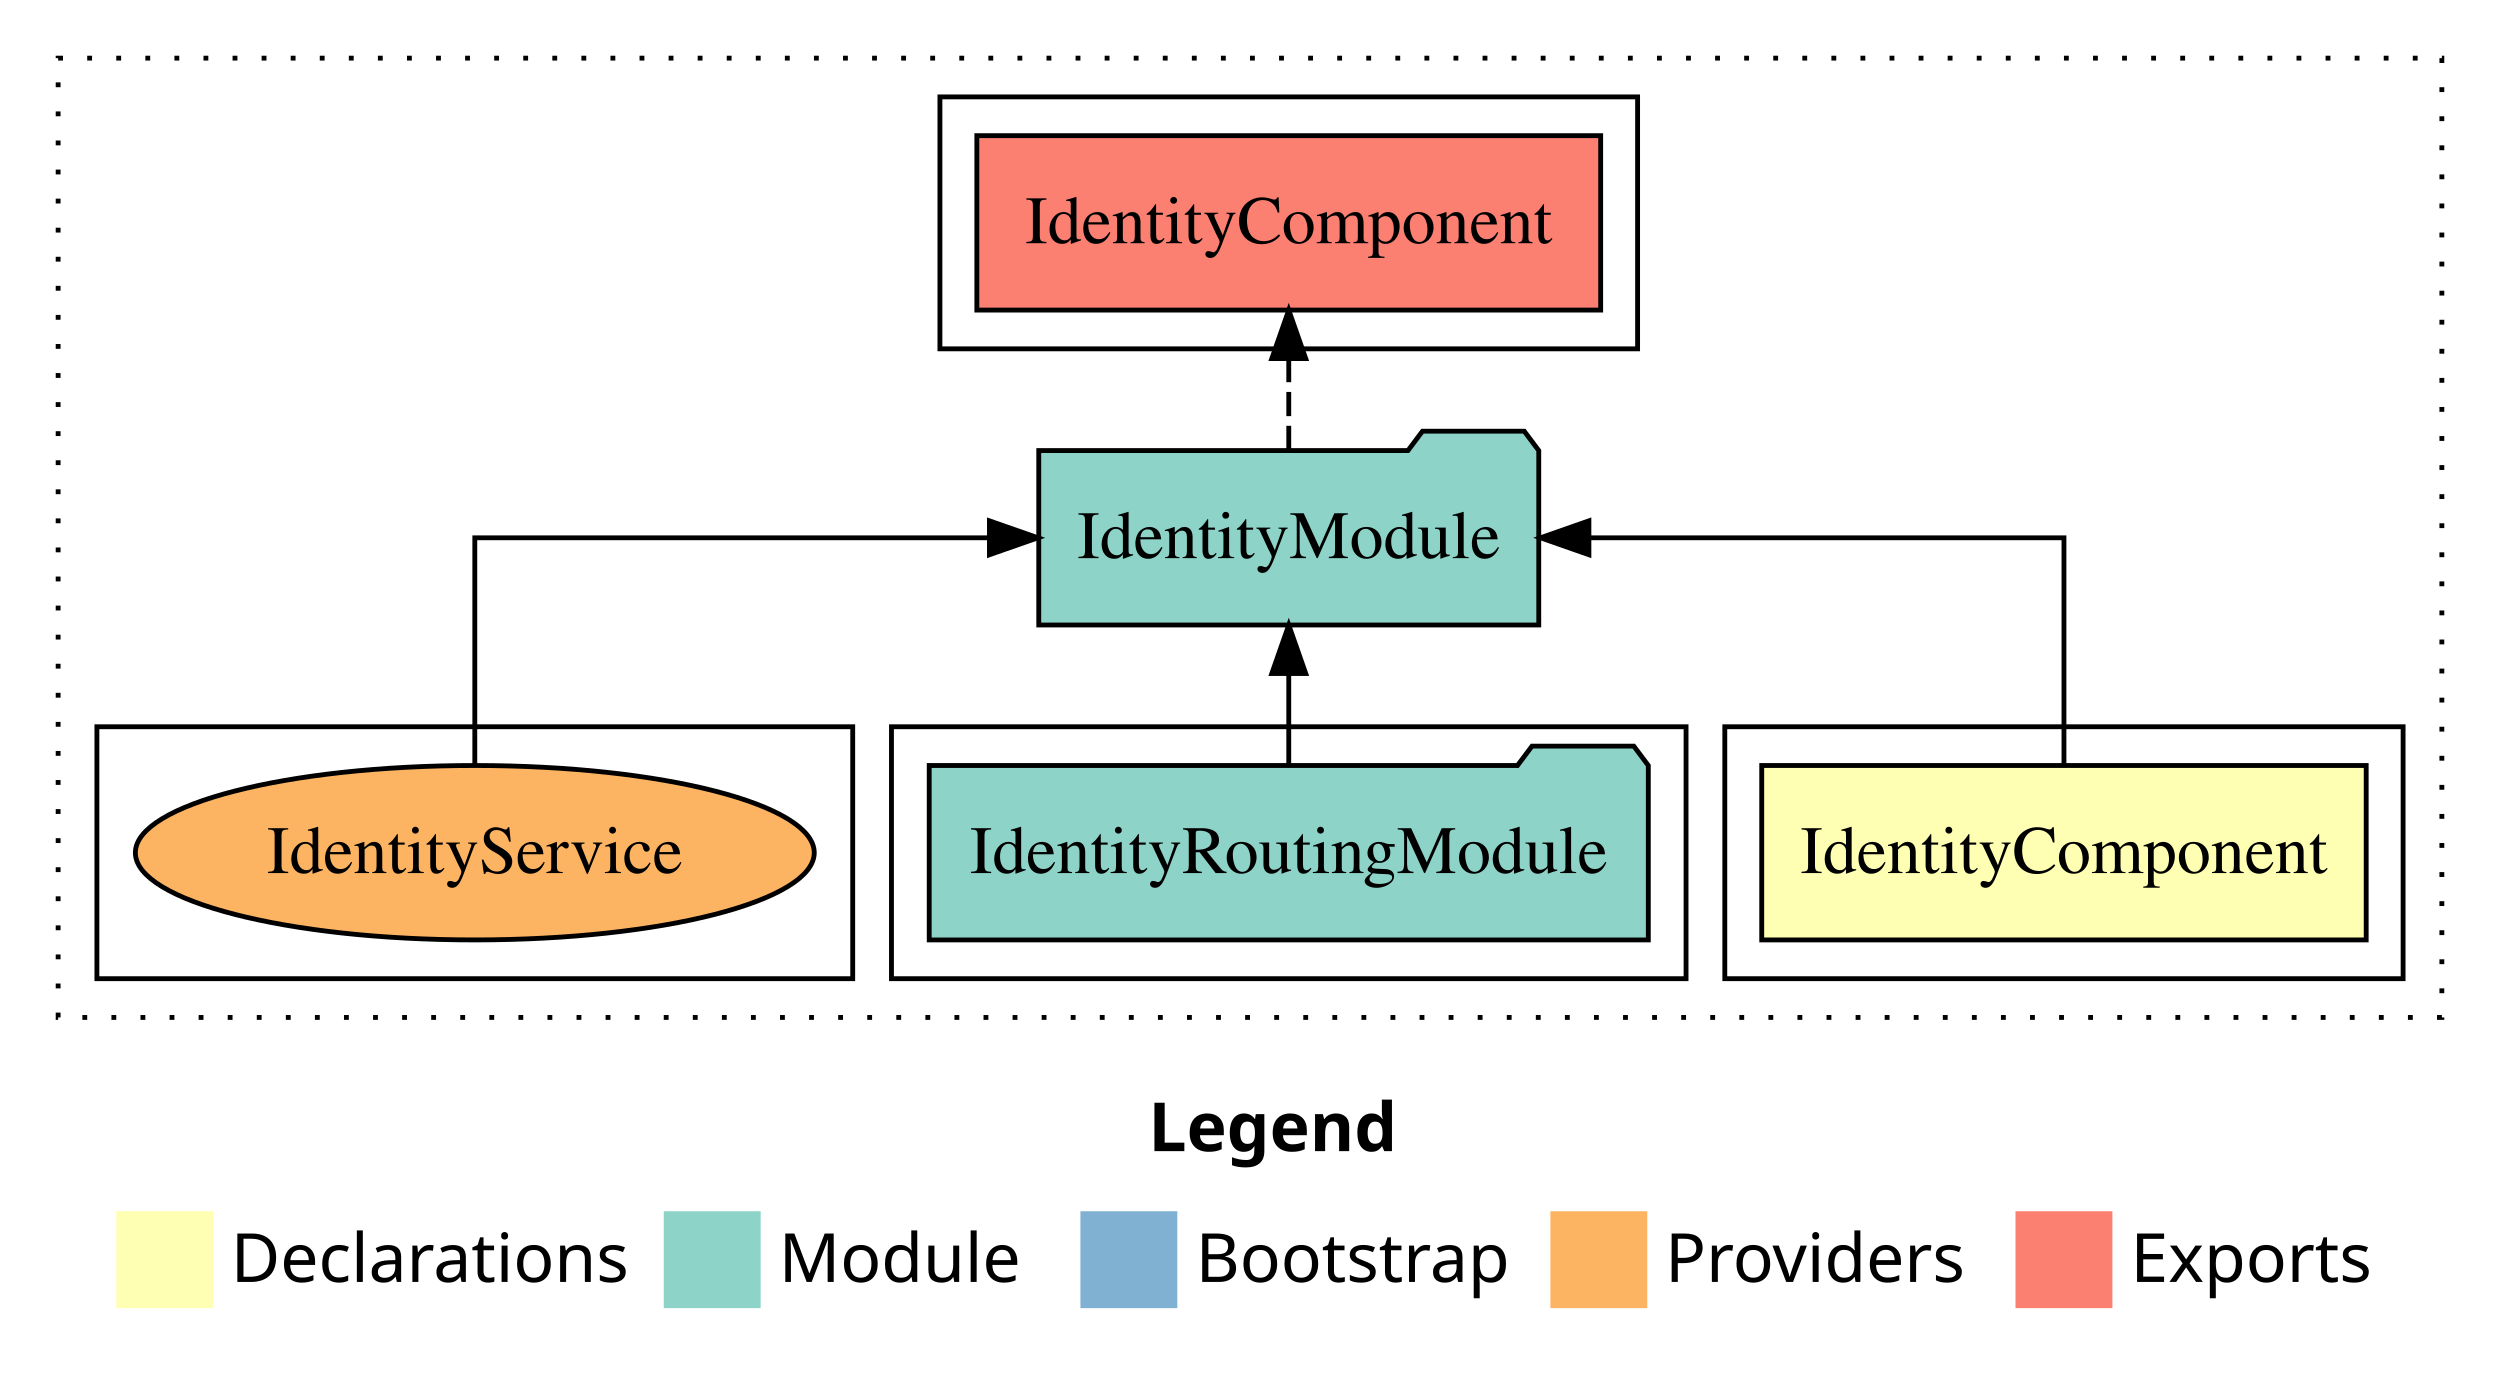
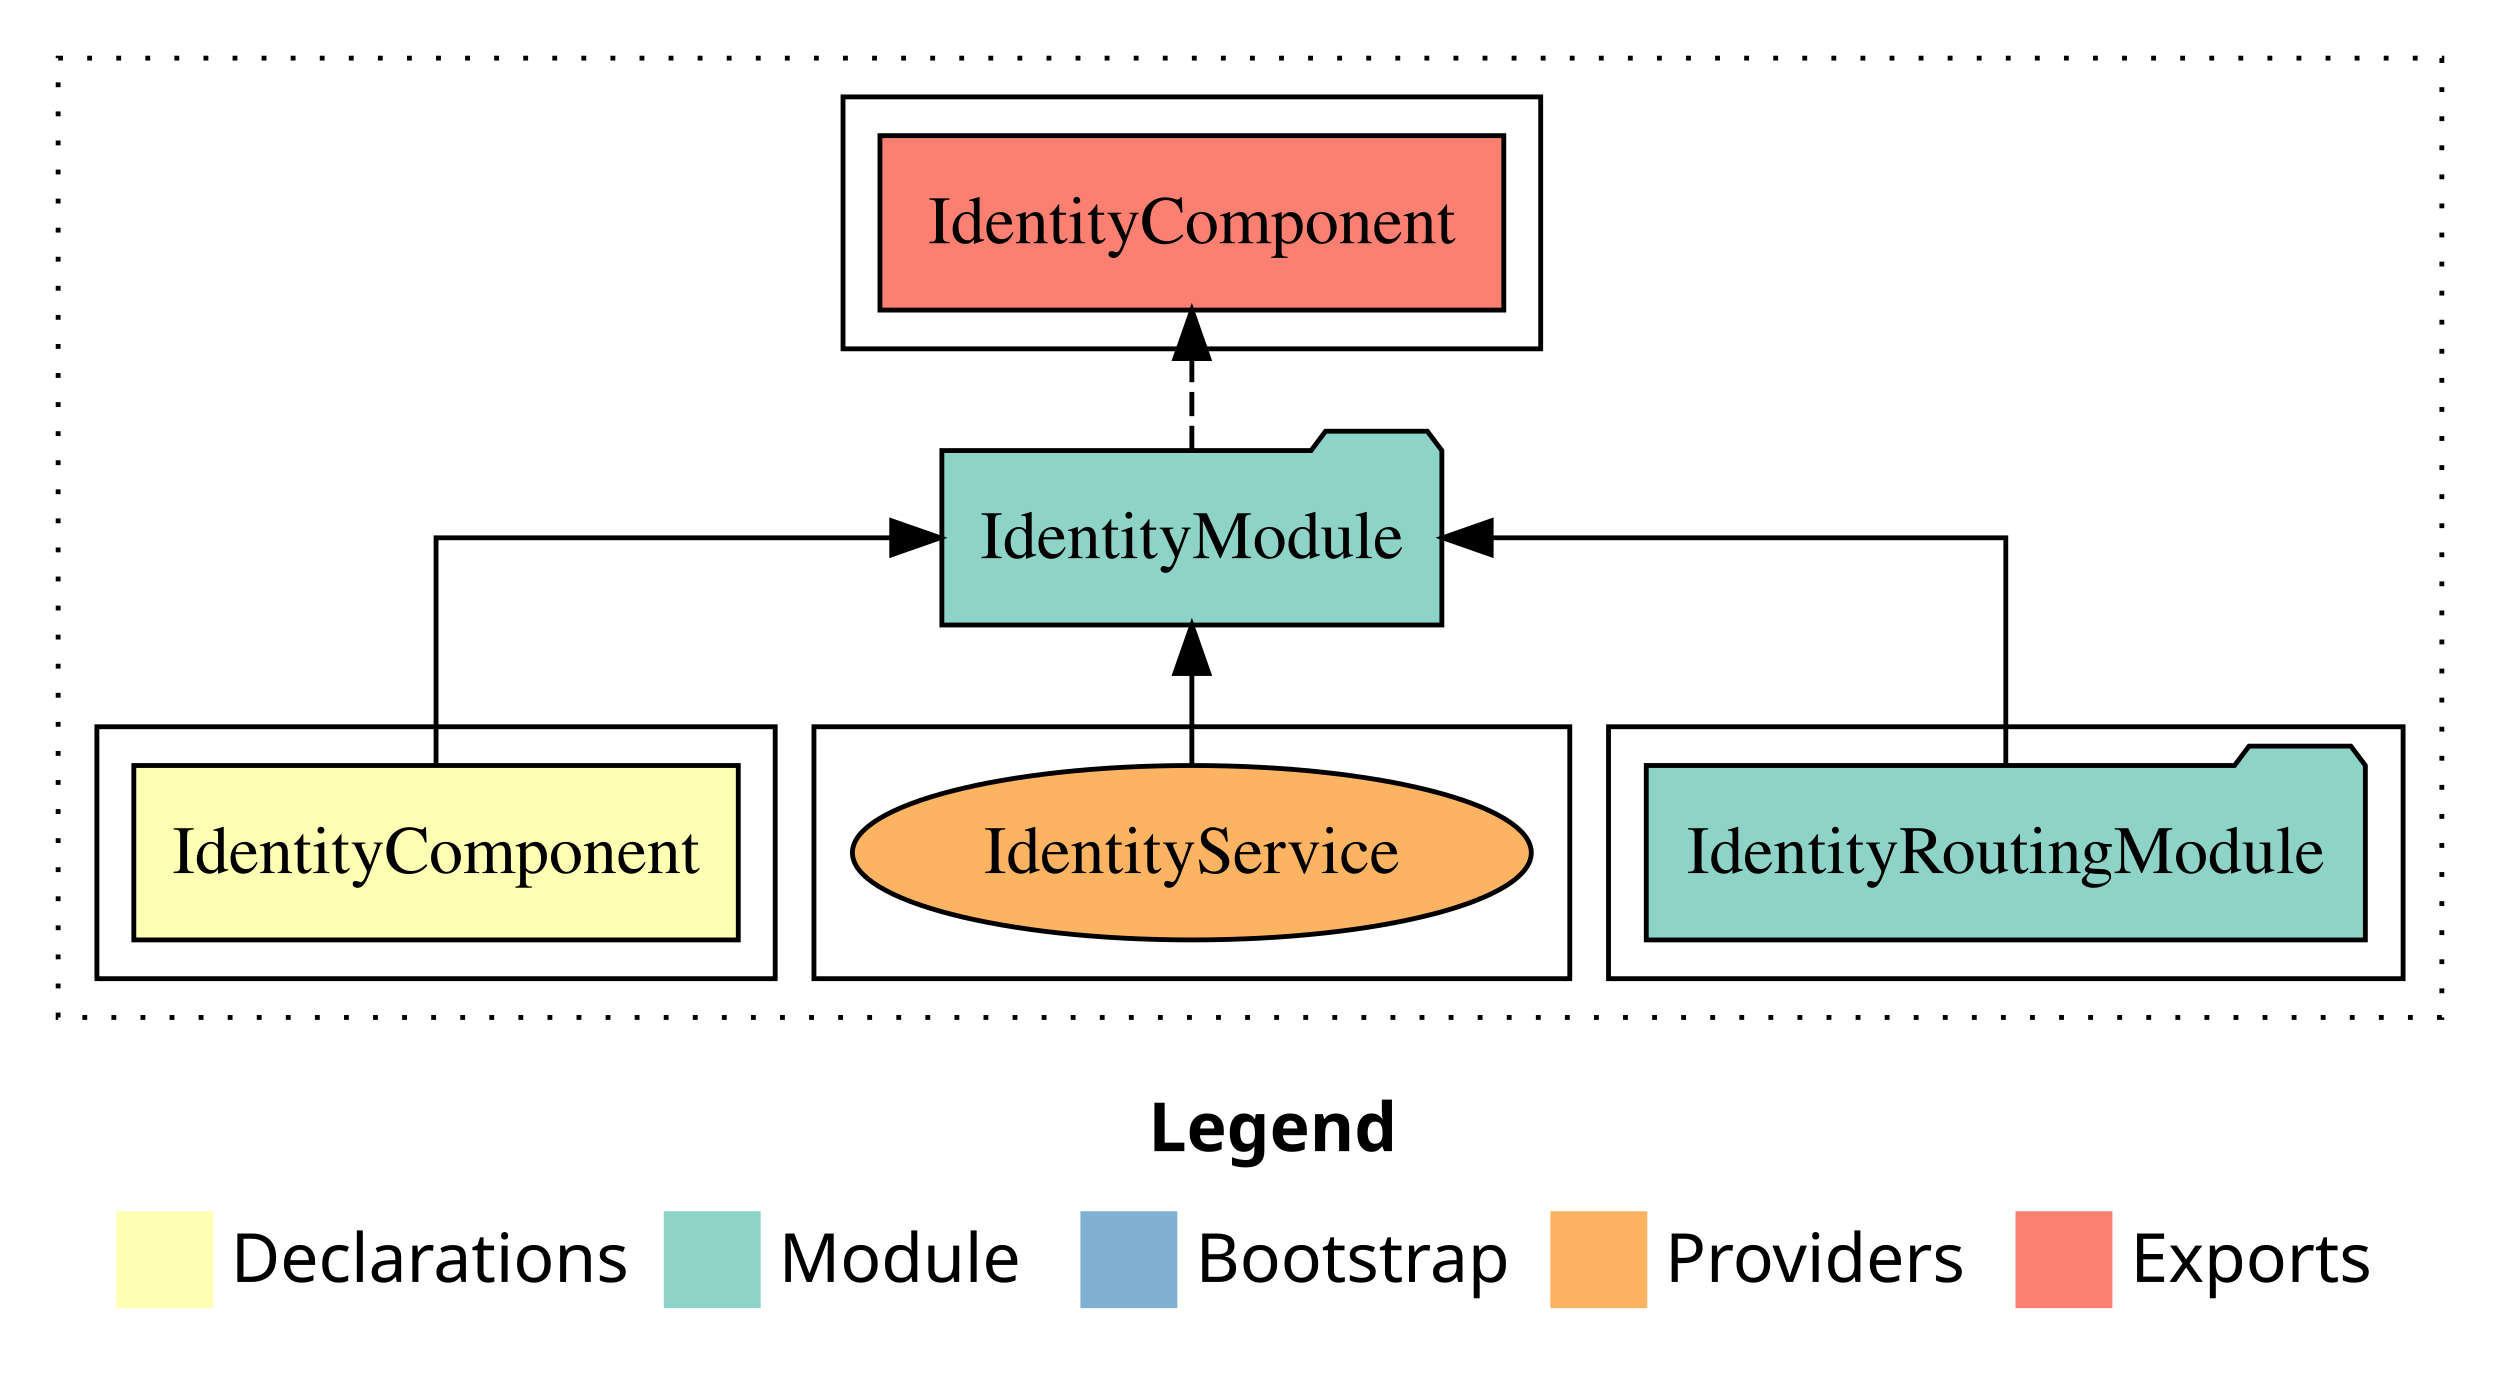
<svg xmlns="http://www.w3.org/2000/svg" width="516pt" height="284pt" viewBox="0.00 0.00 516.00 284.00">
  <g id="graph0" class="graph" transform="scale(1 1) rotate(0) translate(4 280)">
    <polygon fill="white" stroke="transparent" points="-4,4 -4,-280 512,-280 512,4 -4,4" />
    <text text-anchor="start" x="233.01" y="-42.4" font-family="sans-serif" font-weight="bold" font-size="14.00">Legend</text>
    <polygon fill="#ffffb3" stroke="transparent" points="20,-10 20,-30 40,-30 40,-10 20,-10" />
    <text text-anchor="start" x="43.63" y="-15.4" font-family="sans-serif" font-size="14.00">  Declarations</text>
    <polygon fill="#8dd3c7" stroke="transparent" points="133,-10 133,-30 153,-30 153,-10 133,-10" />
    <text text-anchor="start" x="156.73" y="-15.4" font-family="sans-serif" font-size="14.00">  Module</text>
    <polygon fill="#80b1d3" stroke="transparent" points="219,-10 219,-30 239,-30 239,-10 219,-10" />
    <text text-anchor="start" x="242.78" y="-15.4" font-family="sans-serif" font-size="14.00">  Bootstrap</text>
    <polygon fill="#fdb462" stroke="transparent" points="316,-10 316,-30 336,-30 336,-10 316,-10" />
    <text text-anchor="start" x="339.67" y="-15.4" font-family="sans-serif" font-size="14.00">  Providers</text>
    <polygon fill="#fb8072" stroke="transparent" points="412,-10 412,-30 432,-30 432,-10 412,-10" />
    <text text-anchor="start" x="435.73" y="-15.4" font-family="sans-serif" font-size="14.00">  Exports</text>
    <g id="clust1" class="cluster">
      <polygon fill="none" stroke="black" stroke-dasharray="1,5" points="8,-70 8,-268 500,-268 500,-70 8,-70" />
    </g>
-     <g id="clust5" class="cluster">
-       <polygon fill="none" stroke="black" points="190,-208 190,-260 334,-260 334,-208 190,-208" />
+     <g id="clust4" class="cluster">
+       <polygon fill="none" stroke="black" points="328,-78 328,-130 492,-130 492,-78 328,-78" />
+     </g>
+     <g id="clust7" class="cluster">
+       <polygon fill="none" stroke="black" points="164,-78 164,-130 320,-130 320,-78 164,-78" />
    </g>
    <g id="clust2" class="cluster">
-       <polygon fill="none" stroke="black" points="352,-78 352,-130 492,-130 492,-78 352,-78" />
+       <polygon fill="none" stroke="black" points="16,-78 16,-130 156,-130 156,-78 16,-78" />
    </g>
-     <g id="clust4" class="cluster">
-       <polygon fill="none" stroke="black" points="180,-78 180,-130 344,-130 344,-78 180,-78" />
-     </g>
-     <g id="clust7" class="cluster">
-       <polygon fill="none" stroke="black" points="16,-78 16,-130 172,-130 172,-78 16,-78" />
+     <g id="clust5" class="cluster">
+       <polygon fill="none" stroke="black" points="170,-208 170,-260 314,-260 314,-208 170,-208" />
    </g>
    <g id="node1" class="node">
-       <polygon fill="#ffffb3" stroke="black" points="484.38,-122 359.62,-122 359.62,-86 484.38,-86 484.38,-122" />
-       <text text-anchor="middle" x="422" y="-99.8" font-family="Times,serif" font-size="14.00">IdentityComponent</text>
+       <polygon fill="#ffffb3" stroke="black" points="148.38,-122 23.62,-122 23.62,-86 148.38,-86 148.38,-122" />
+       <text text-anchor="middle" x="86" y="-99.8" font-family="Times,serif" font-size="14.00">IdentityComponent</text>
    </g>
    <g id="node2" class="node">
-       <polygon fill="#8dd3c7" stroke="black" points="313.6,-187 310.6,-191 289.6,-191 286.6,-187 210.4,-187 210.4,-151 313.6,-151 313.6,-187" />
-       <text text-anchor="middle" x="262" y="-164.8" font-family="Times,serif" font-size="14.00">IdentityModule</text>
+       <polygon fill="#8dd3c7" stroke="black" points="293.6,-187 290.6,-191 269.6,-191 266.6,-187 190.4,-187 190.4,-151 293.6,-151 293.6,-187" />
+       <text text-anchor="middle" x="242" y="-164.8" font-family="Times,serif" font-size="14.00">IdentityModule</text>
    </g>
    <g id="edge1" class="edge">
-       <path fill="none" stroke="black" d="M422,-122.11C422,-141.34 422,-169 422,-169 422,-169 323.95,-169 323.95,-169" />
-       <polygon fill="black" stroke="black" points="323.95,-165.5 313.95,-169 323.95,-172.5 323.95,-165.5" />
+       <path fill="none" stroke="black" d="M86,-122.11C86,-141.34 86,-169 86,-169 86,-169 180.05,-169 180.05,-169" />
+       <polygon fill="black" stroke="black" points="180.05,-172.5 190.05,-169 180.05,-165.5 180.05,-172.5" />
    </g>
    <g id="node4" class="node">
-       <polygon fill="#fb8072" stroke="black" points="326.38,-252 197.62,-252 197.62,-216 326.38,-216 326.38,-252" />
-       <text text-anchor="middle" x="262" y="-229.8" font-family="Times,serif" font-size="14.00">IdentityComponent </text>
+       <polygon fill="#fb8072" stroke="black" points="306.38,-252 177.62,-252 177.62,-216 306.38,-216 306.38,-252" />
+       <text text-anchor="middle" x="242" y="-229.8" font-family="Times,serif" font-size="14.00">IdentityComponent </text>
    </g>
    <g id="edge3" class="edge">
-       <path fill="none" stroke="black" stroke-dasharray="5,2" d="M262,-187.11C262,-187.11 262,-205.99 262,-205.99" />
-       <polygon fill="black" stroke="black" points="258.5,-205.99 262,-215.99 265.5,-205.99 258.5,-205.99" />
+       <path fill="none" stroke="black" stroke-dasharray="5,2" d="M242,-187.11C242,-187.11 242,-205.99 242,-205.99" />
+       <polygon fill="black" stroke="black" points="238.5,-205.99 242,-215.99 245.5,-205.99 238.5,-205.99" />
    </g>
    <g id="node3" class="node">
-       <polygon fill="#8dd3c7" stroke="black" points="336.21,-122 333.21,-126 312.21,-126 309.21,-122 187.79,-122 187.79,-86 336.21,-86 336.21,-122" />
-       <text text-anchor="middle" x="262" y="-99.8" font-family="Times,serif" font-size="14.00">IdentityRoutingModule</text>
+       <polygon fill="#8dd3c7" stroke="black" points="484.21,-122 481.21,-126 460.21,-126 457.21,-122 335.79,-122 335.79,-86 484.21,-86 484.21,-122" />
+       <text text-anchor="middle" x="410" y="-99.8" font-family="Times,serif" font-size="14.00">IdentityRoutingModule</text>
    </g>
    <g id="edge2" class="edge">
-       <path fill="none" stroke="black" d="M262,-122.11C262,-122.11 262,-140.99 262,-140.99" />
-       <polygon fill="black" stroke="black" points="258.5,-140.99 262,-150.99 265.5,-140.99 258.5,-140.99" />
+       <path fill="none" stroke="black" d="M410,-122.11C410,-141.34 410,-169 410,-169 410,-169 303.78,-169 303.78,-169" />
+       <polygon fill="black" stroke="black" points="303.78,-165.5 293.78,-169 303.78,-172.5 303.78,-165.5" />
    </g>
    <g id="node5" class="node">
-       <ellipse fill="#fdb462" stroke="black" cx="94" cy="-104" rx="70.06" ry="18" />
-       <text text-anchor="middle" x="94" y="-99.8" font-family="Times,serif" font-size="14.00">IdentityService</text>
+       <ellipse fill="#fdb462" stroke="black" cx="242" cy="-104" rx="70.06" ry="18" />
+       <text text-anchor="middle" x="242" y="-99.8" font-family="Times,serif" font-size="14.00">IdentityService</text>
    </g>
    <g id="edge4" class="edge">
-       <path fill="none" stroke="black" d="M94,-122.11C94,-141.34 94,-169 94,-169 94,-169 200.22,-169 200.22,-169" />
-       <polygon fill="black" stroke="black" points="200.22,-172.5 210.22,-169 200.22,-165.5 200.22,-172.5" />
+       <path fill="none" stroke="black" d="M242,-122.11C242,-122.11 242,-140.99 242,-140.99" />
+       <polygon fill="black" stroke="black" points="238.5,-140.99 242,-150.99 245.5,-140.99 238.5,-140.99" />
    </g>
  </g>
</svg>
